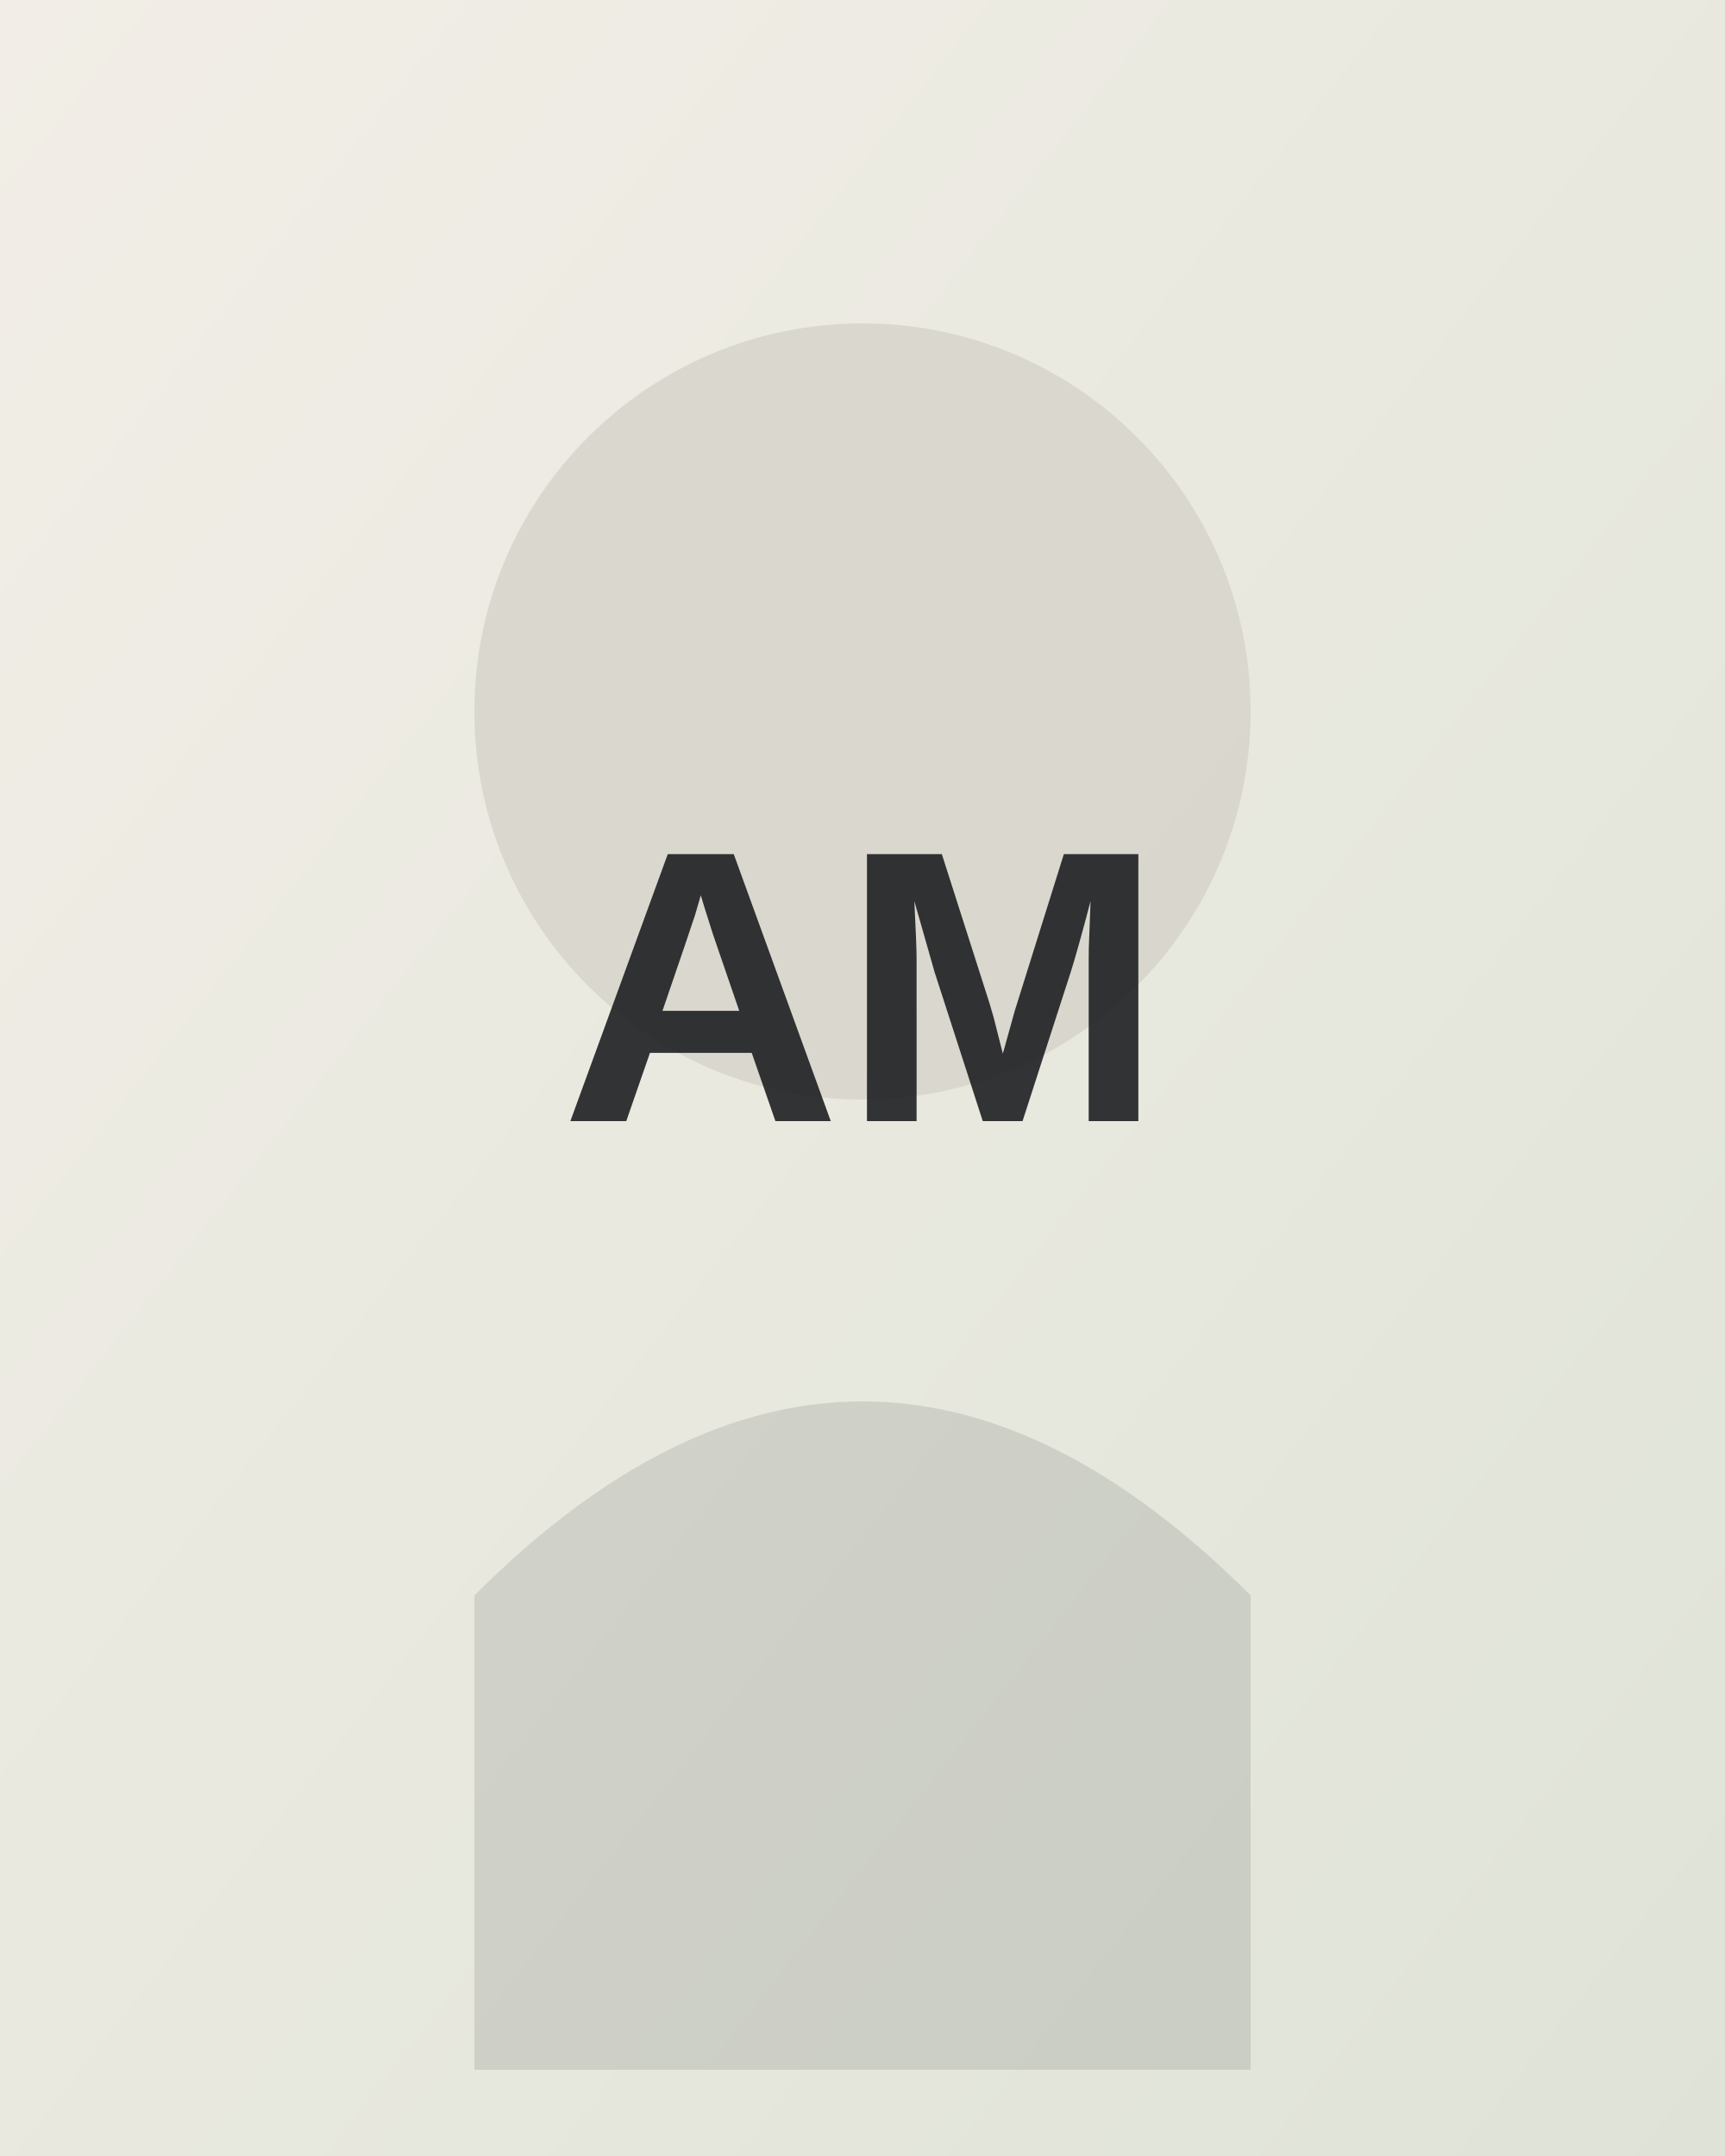
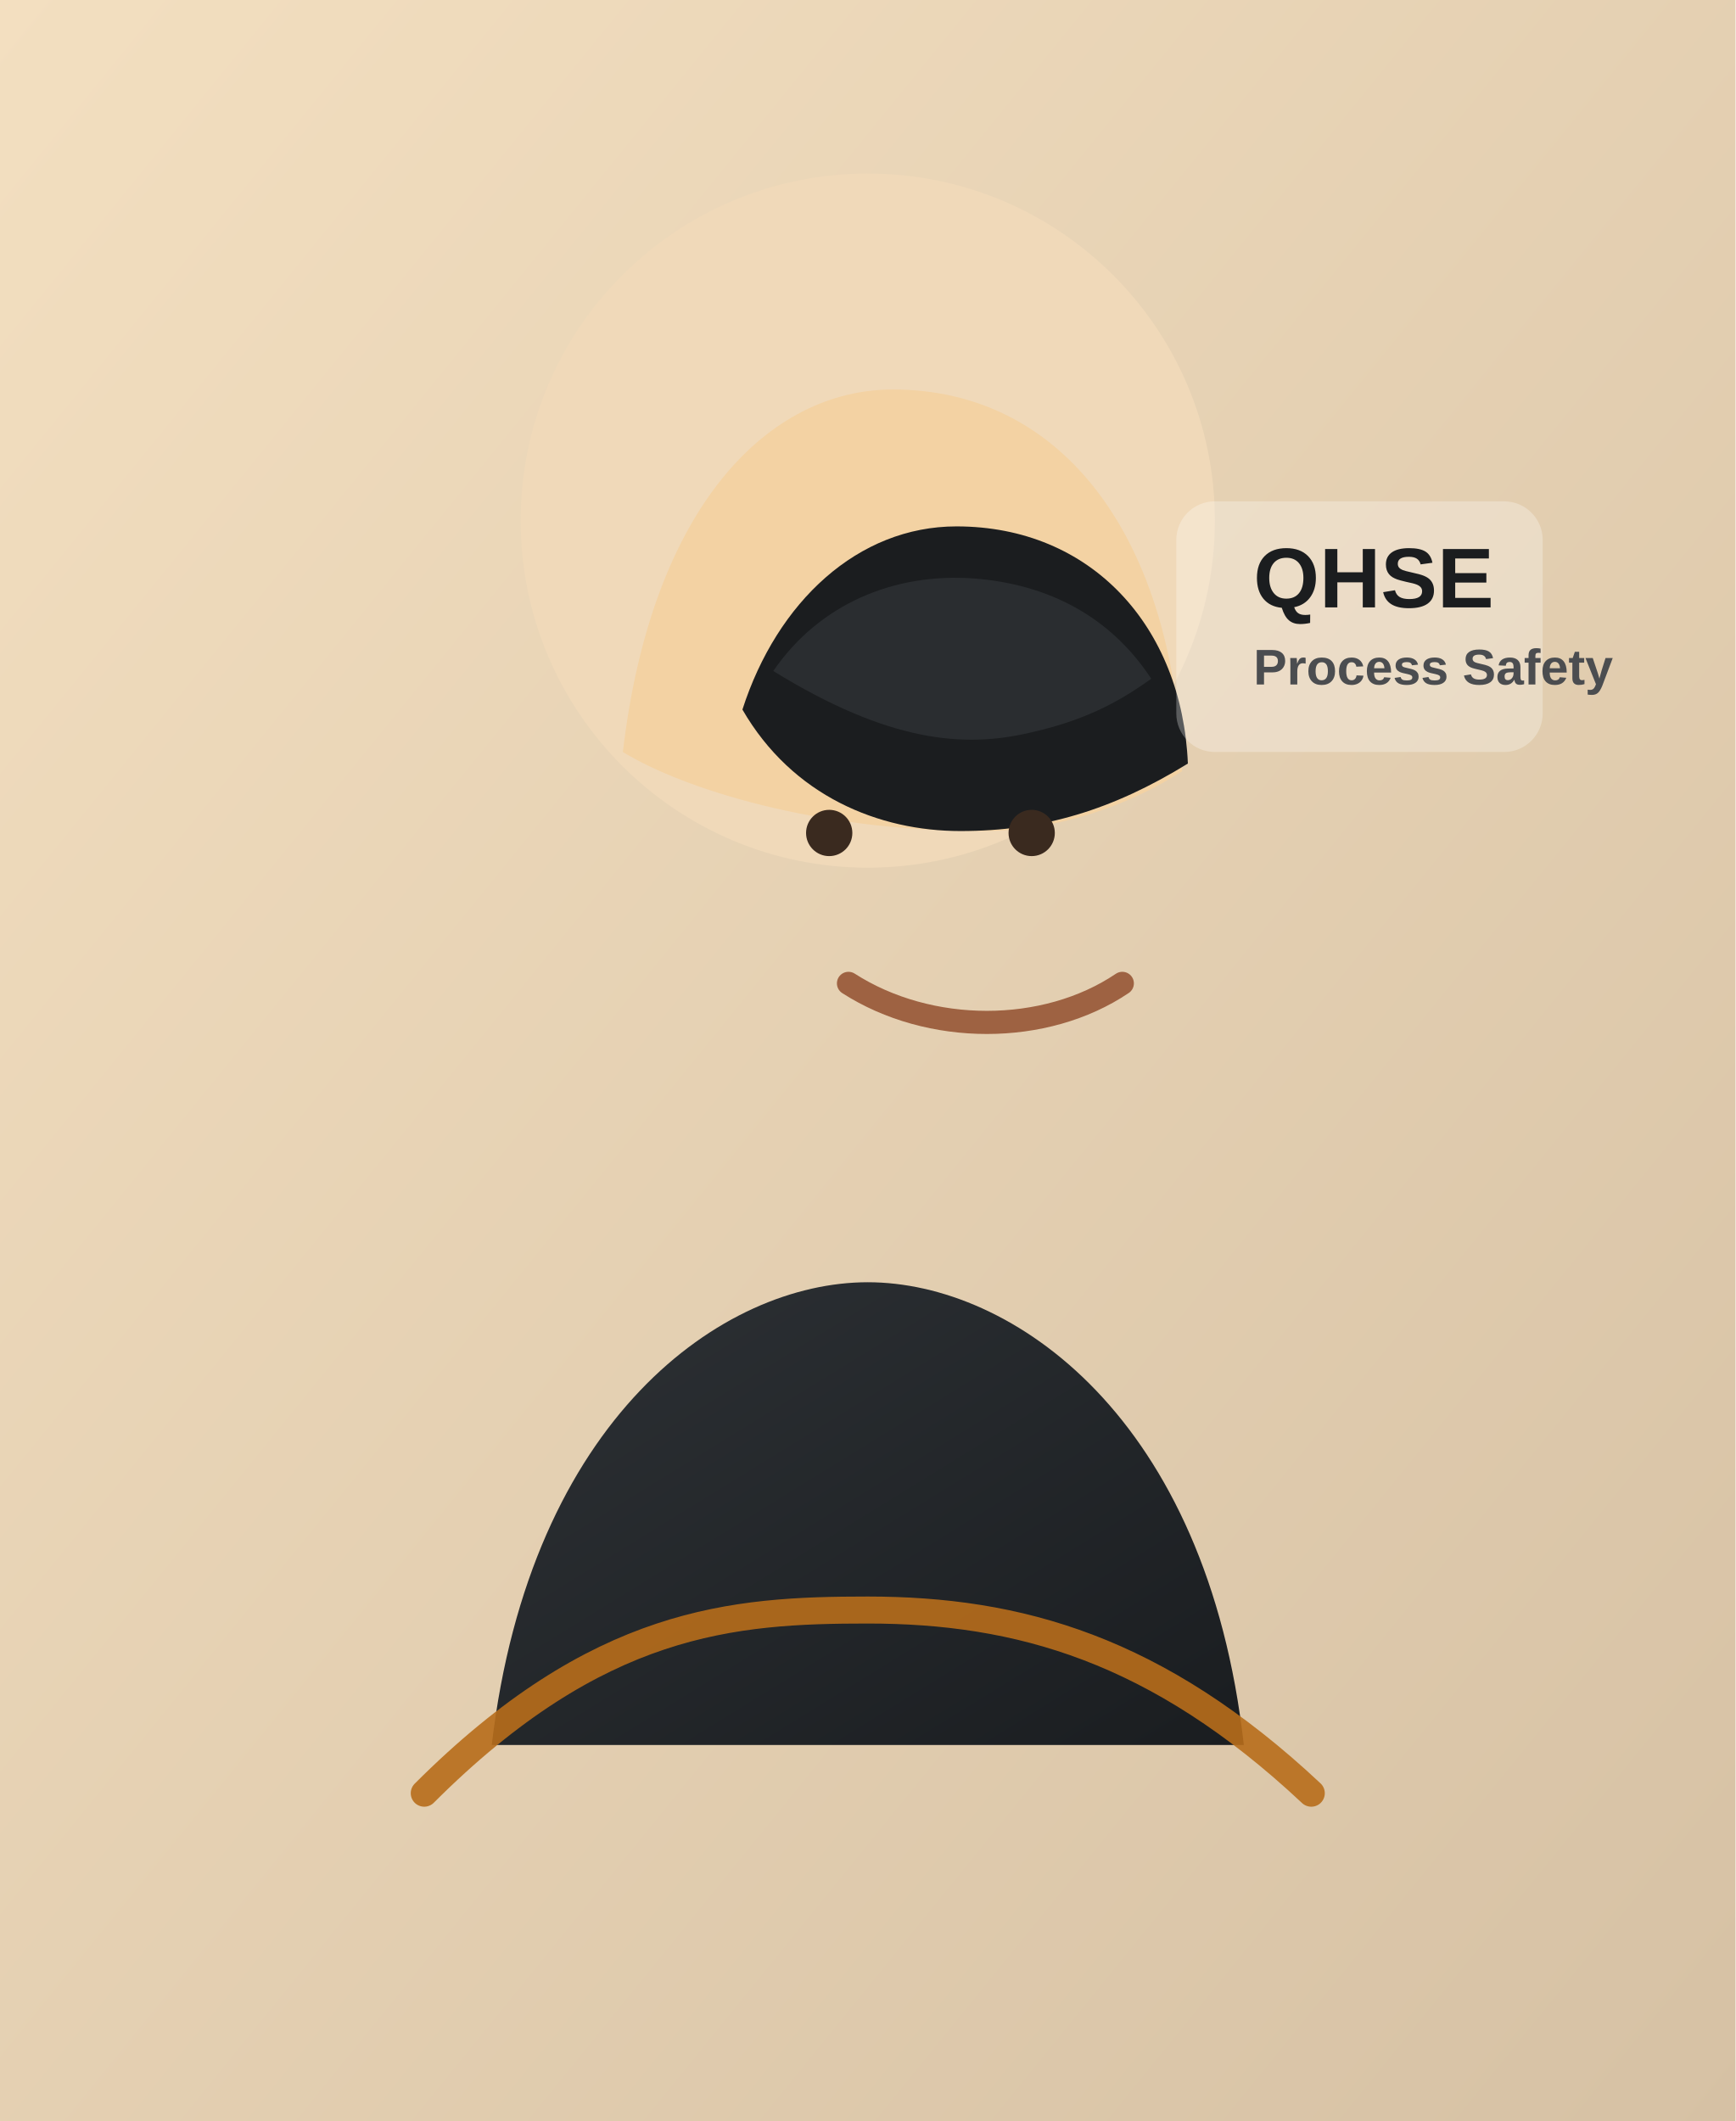
- <svg xmlns="http://www.w3.org/2000/svg" viewBox="0 0 800 1000">
+ <svg xmlns="http://www.w3.org/2000/svg" viewBox="0 0 900 1100" role="img" aria-labelledby="title desc">
  <defs>
-     <linearGradient id="bg" x1="0" y1="0" x2="1" y2="1">
-       <stop offset="0%" stop-color="#f2eee7" />
-       <stop offset="100%" stop-color="#dfe3d7" />
+     <linearGradient id="bg" x1="0" x2="1" y1="0" y2="1">
+       <stop offset="0%" stop-color="#f3dfc0" />
+       <stop offset="100%" stop-color="#d6c1a4" />
+     </linearGradient>
+     <linearGradient id="shirt" x1="0" x2="1" y1="0" y2="1">
+       <stop offset="0%" stop-color="#2d3135" />
+       <stop offset="100%" stop-color="#1a1d20" />
    </linearGradient>
  </defs>
-   <rect width="800" height="1000" fill="url(#bg)" />
-   <circle cx="400" cy="330" r="180" fill="#d6d3c9" opacity="0.8" />
-   <path d="M220 740 Q400 560 580 740 L580 960 L220 960 Z" fill="#1d1f21" opacity="0.12" />
-   <text x="400" y="520" text-anchor="middle" font-size="180" font-family="Segoe UI, Arial, sans-serif" font-weight="700" fill="#1d1f21" opacity="0.9">AM</text>
+   <rect width="900" height="1100" fill="url(#bg)" />
+   <circle cx="450" cy="270" r="180" fill="#f0d9b9" />
+   <path d="M255 905c20-170 120-240 195-240s176 70 195 240" fill="url(#shirt)" />
+   <path d="M323 390c15-128 76-188 140-188 89 0 146 78 150 198-28 18-65 31-104 31-86 0-155-22-186-41z" fill="#f3d2a3" />
+   <path d="M385 368c18-56 60-95 111-95 70 0 117 52 120 123-39 24-75 35-118 35-42 0-87-18-113-63z" fill="#1b1d1f" />
+   <path d="M401 348c24-35 63-51 104-48 39 3 71 20 92 52-18 13-36 22-63 28-34 8-73 5-133-32z" fill="#2a2d30" />
+   <circle cx="430" cy="432" r="12" fill="#3a2a1f" />
+   <circle cx="535" cy="432" r="12" fill="#3a2a1f" />
+   <path d="M440 510c42 27 102 27 142 0" fill="none" stroke="#9e6242" stroke-width="12" stroke-linecap="round" />
+   <path d="M220 930c90-90 160-95 230-95 78 0 150 20 230 95" fill="none" stroke="#b76d1b" stroke-width="14" stroke-linecap="round" opacity="0.9" />
+   <rect x="610" y="260" width="190" height="130" rx="20" fill="rgba(255,255,255,0.28)" />
+   <text x="650" y="315" font-size="44" font-family="Segoe UI, Arial, sans-serif" fill="#1b1d1f" font-weight="700">QHSE</text>
+   <text x="650" y="355" font-size="26" font-family="Segoe UI, Arial, sans-serif" fill="#4b4d50" font-weight="600">Process Safety</text>
</svg>
